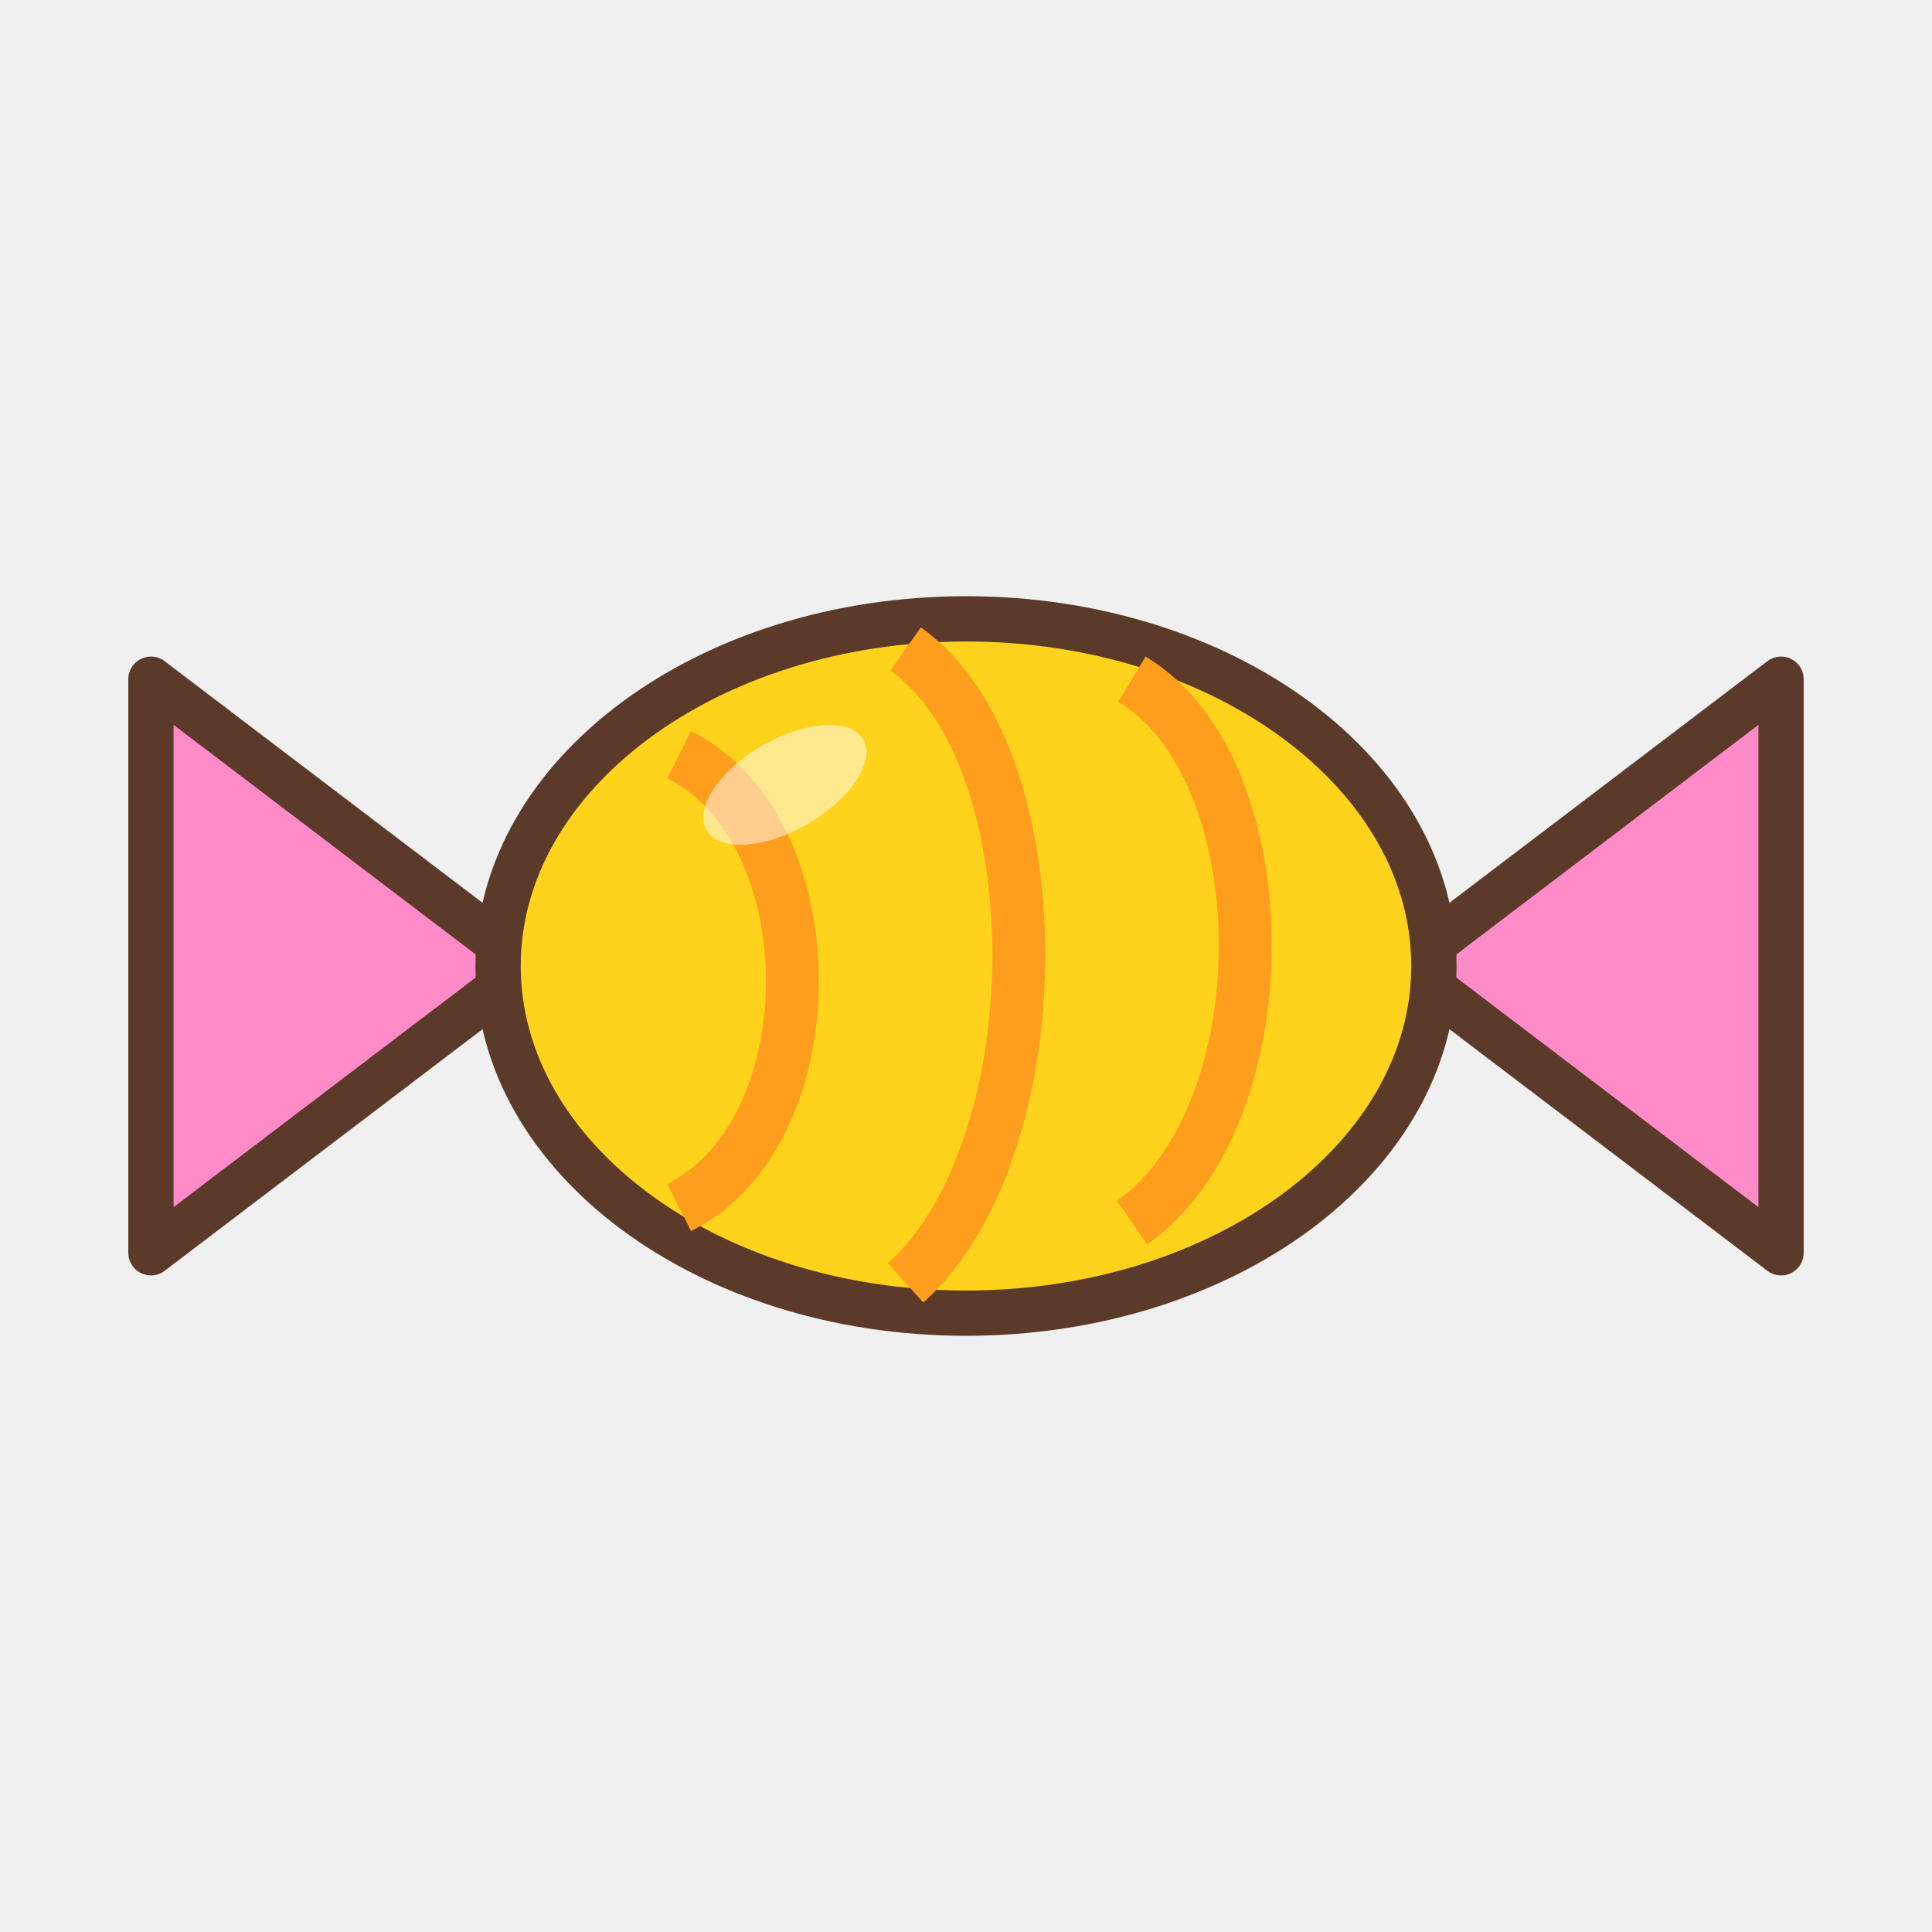
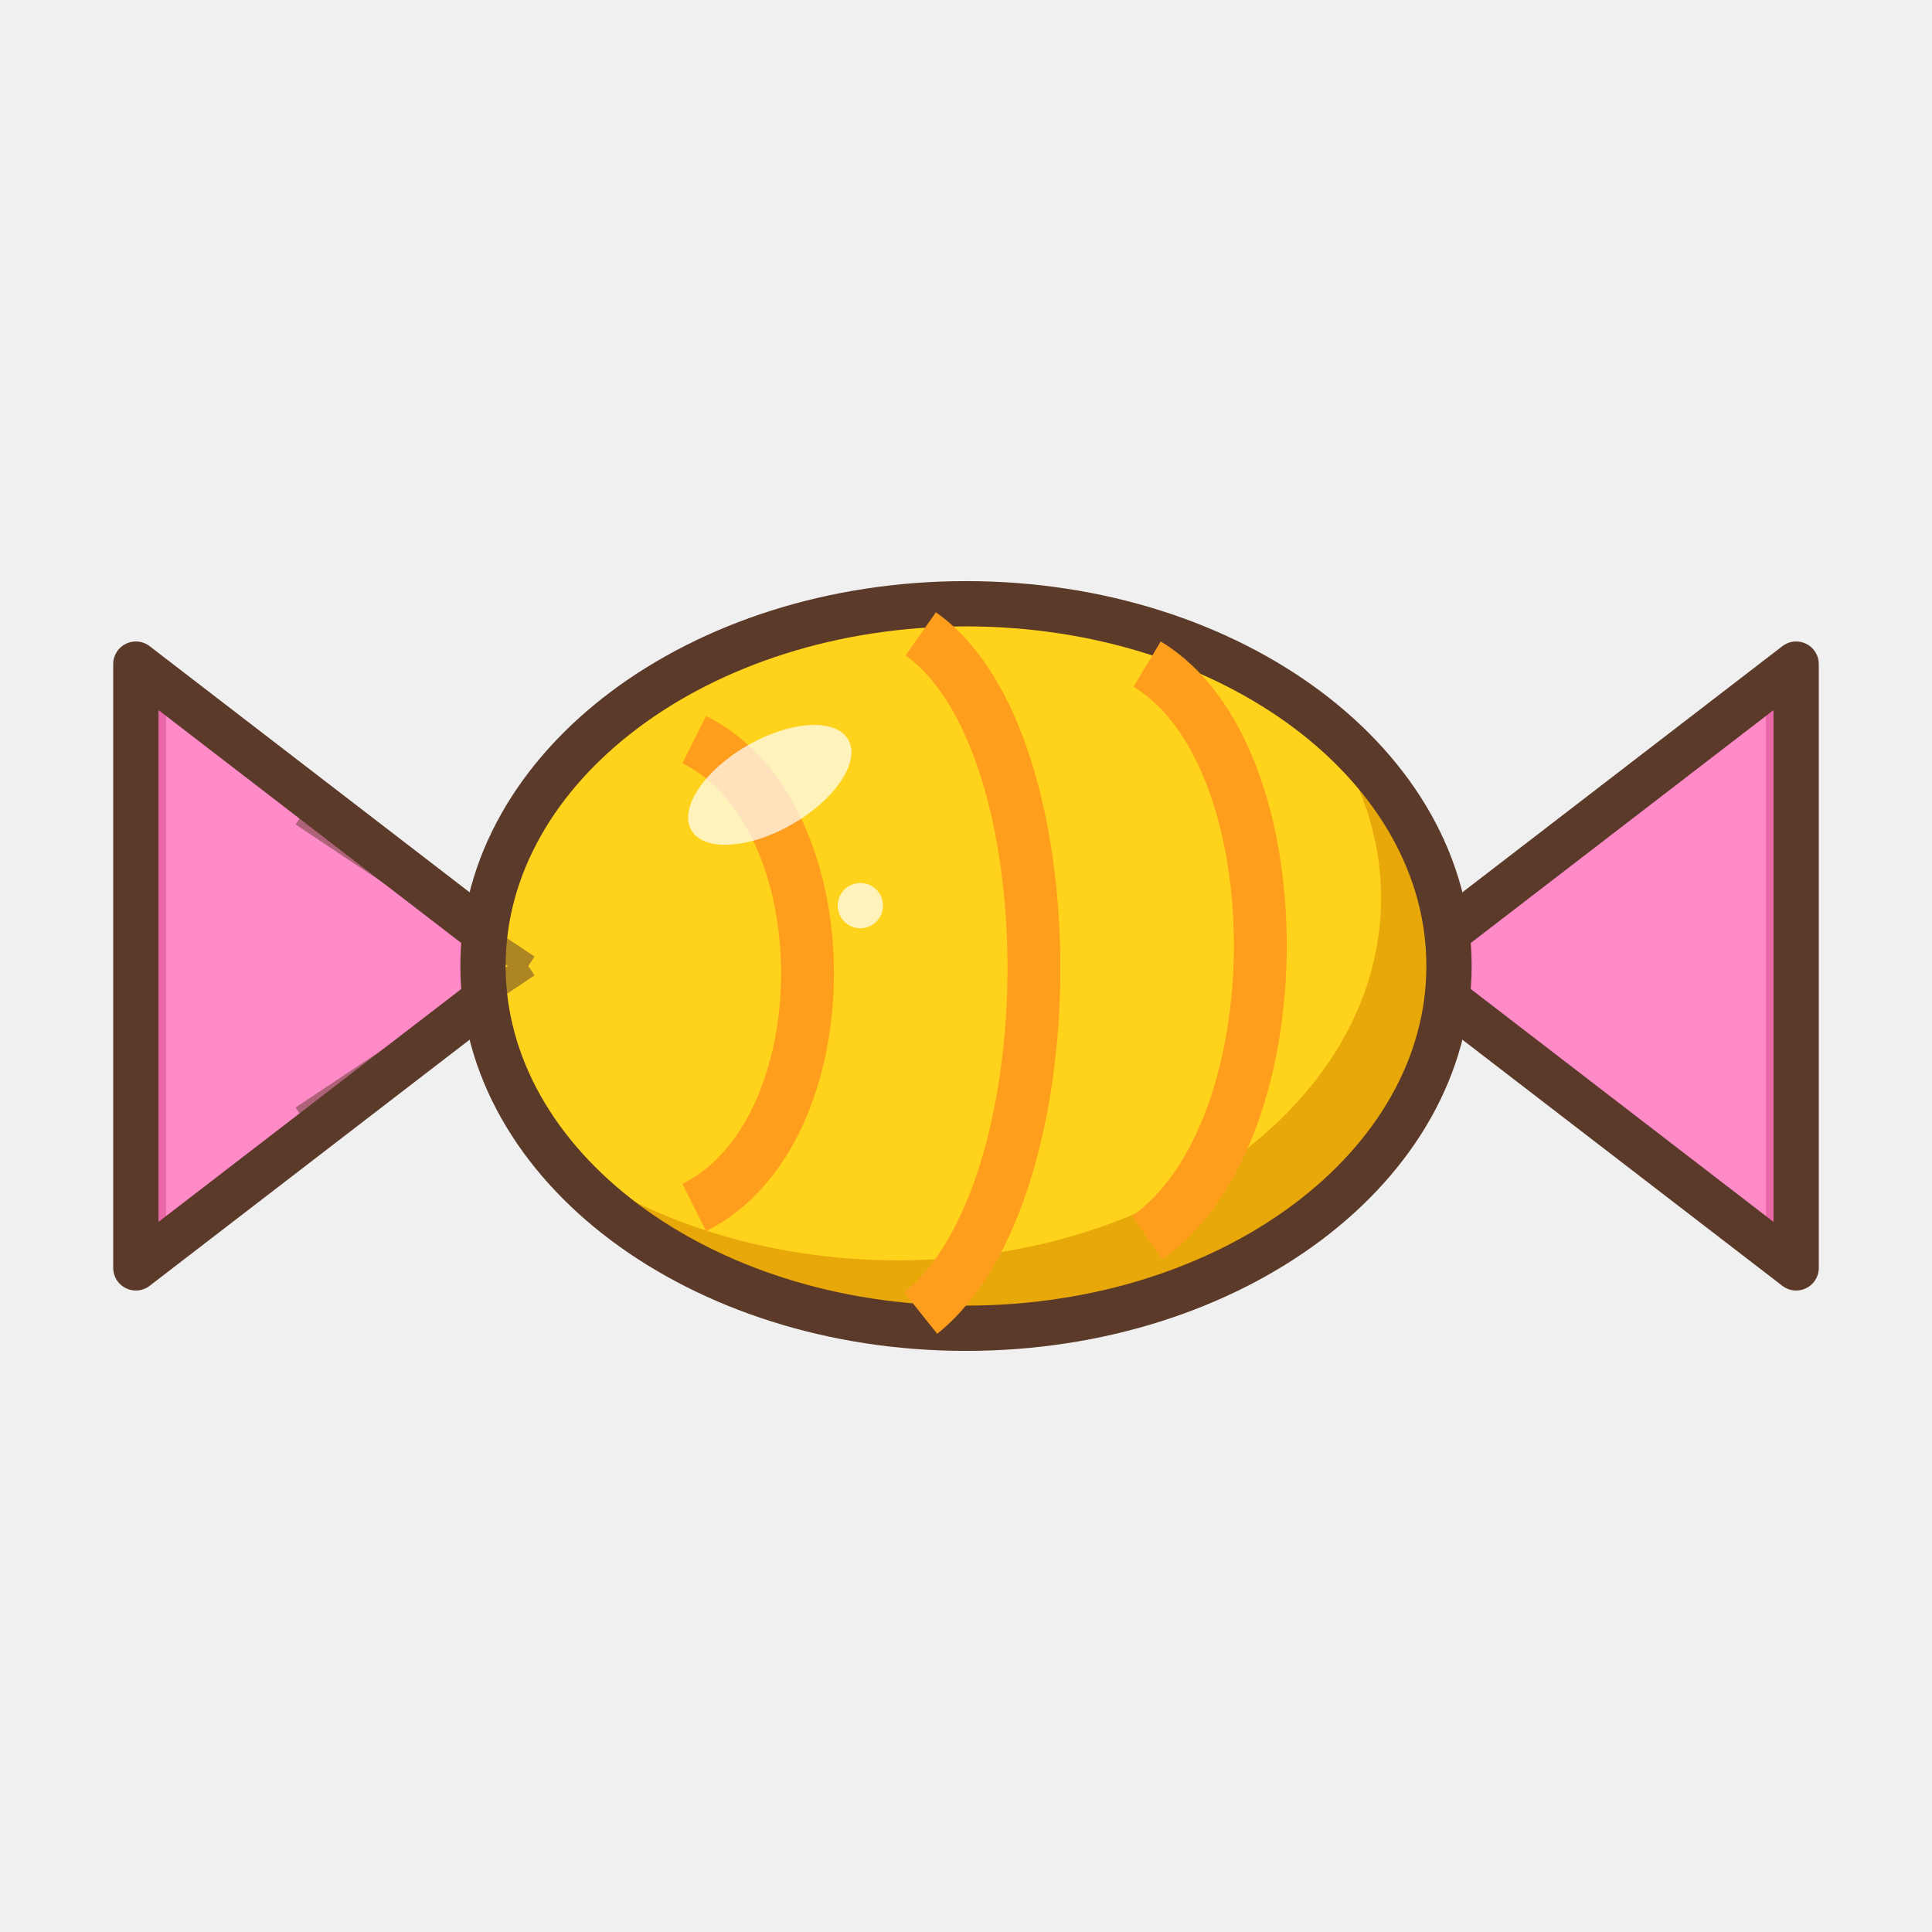
<svg xmlns="http://www.w3.org/2000/svg" viewBox="0 0 256 256">
  <g stroke="#5b3a29" stroke-width="6" stroke-linejoin="round" stroke-linecap="round">
-     <path d="M70 128L20 90v76zM186 128l50-38v76z" fill="#ff8ac8" />
-     <ellipse cx="128" cy="128" rx="62" ry="46" fill="#ffd21c" />
+     <defs>
+       <path id="s76" d="M70 128L18 88v80z" />
+       <clipPath id="cs76">
+         <use href="#s76" />
+       </clipPath>
+     </defs>
+     <use href="#s76" fill="#e868a8" stroke="none" />
+     <g clip-path="url(#cs76)">
+       <use href="#s76" fill="#ff8ac8" stroke="none" transform="translate(4 0)" />
+     </g>
+     <use href="#s76" fill="none" />
+     <defs>
+       <path id="s77" d="M186 128l52-40v80z" />
+       <clipPath id="cs77">
+         <use href="#s77" />
+       </clipPath>
+     </defs>
+     <use href="#s77" fill="#e868a8" stroke="none" />
+     <g clip-path="url(#cs77)">
+       <use href="#s77" fill="#ff8ac8" stroke="none" transform="translate(-4 0)" />
+     </g>
+     <use href="#s77" fill="none" />
+     <defs>
+       <ellipse id="s78" cx="128" cy="128" rx="64" ry="48" />
+       <clipPath id="cs78">
+         <use href="#s78" />
+       </clipPath>
+     </defs>
+     <use href="#s78" fill="#e8a80a" stroke="none" />
+     <g clip-path="url(#cs78)">
+       <use href="#s78" fill="#ffd21c" stroke="none" transform="translate(-9 -9)" />
+     </g>
+     <use href="#s78" fill="none" />
  </g>
-   <path d="M90 100c20 10 20 50 0 60M120 86c20 14 20 66 0 84M150 90c20 12 20 58 0 72" stroke="#ff9d1c" stroke-width="7" fill="none" />
-   <ellipse cx="104" cy="104" rx="6" ry="12" fill="#fff" opacity=".5" transform="rotate(60 104 104)" />
+   <path d="M92 98c20 10 20 52 0 62M122 84c20 14 20 74 0 90M152 88c20 12 20 62 0 76" stroke="#ff9d1c" stroke-width="7" fill="none" />
+   <ellipse cx="102" cy="104" rx="6" ry="12" fill="#fff" opacity=".7" transform="rotate(60 102 104)" />
+   <circle cx="114" cy="120" r="3" fill="#fff" opacity=".7" />
+   <path d="M70 128l-30-20M70 128l-30 20" stroke="#5b3a29" stroke-width="3" opacity=".5" />
</svg>
